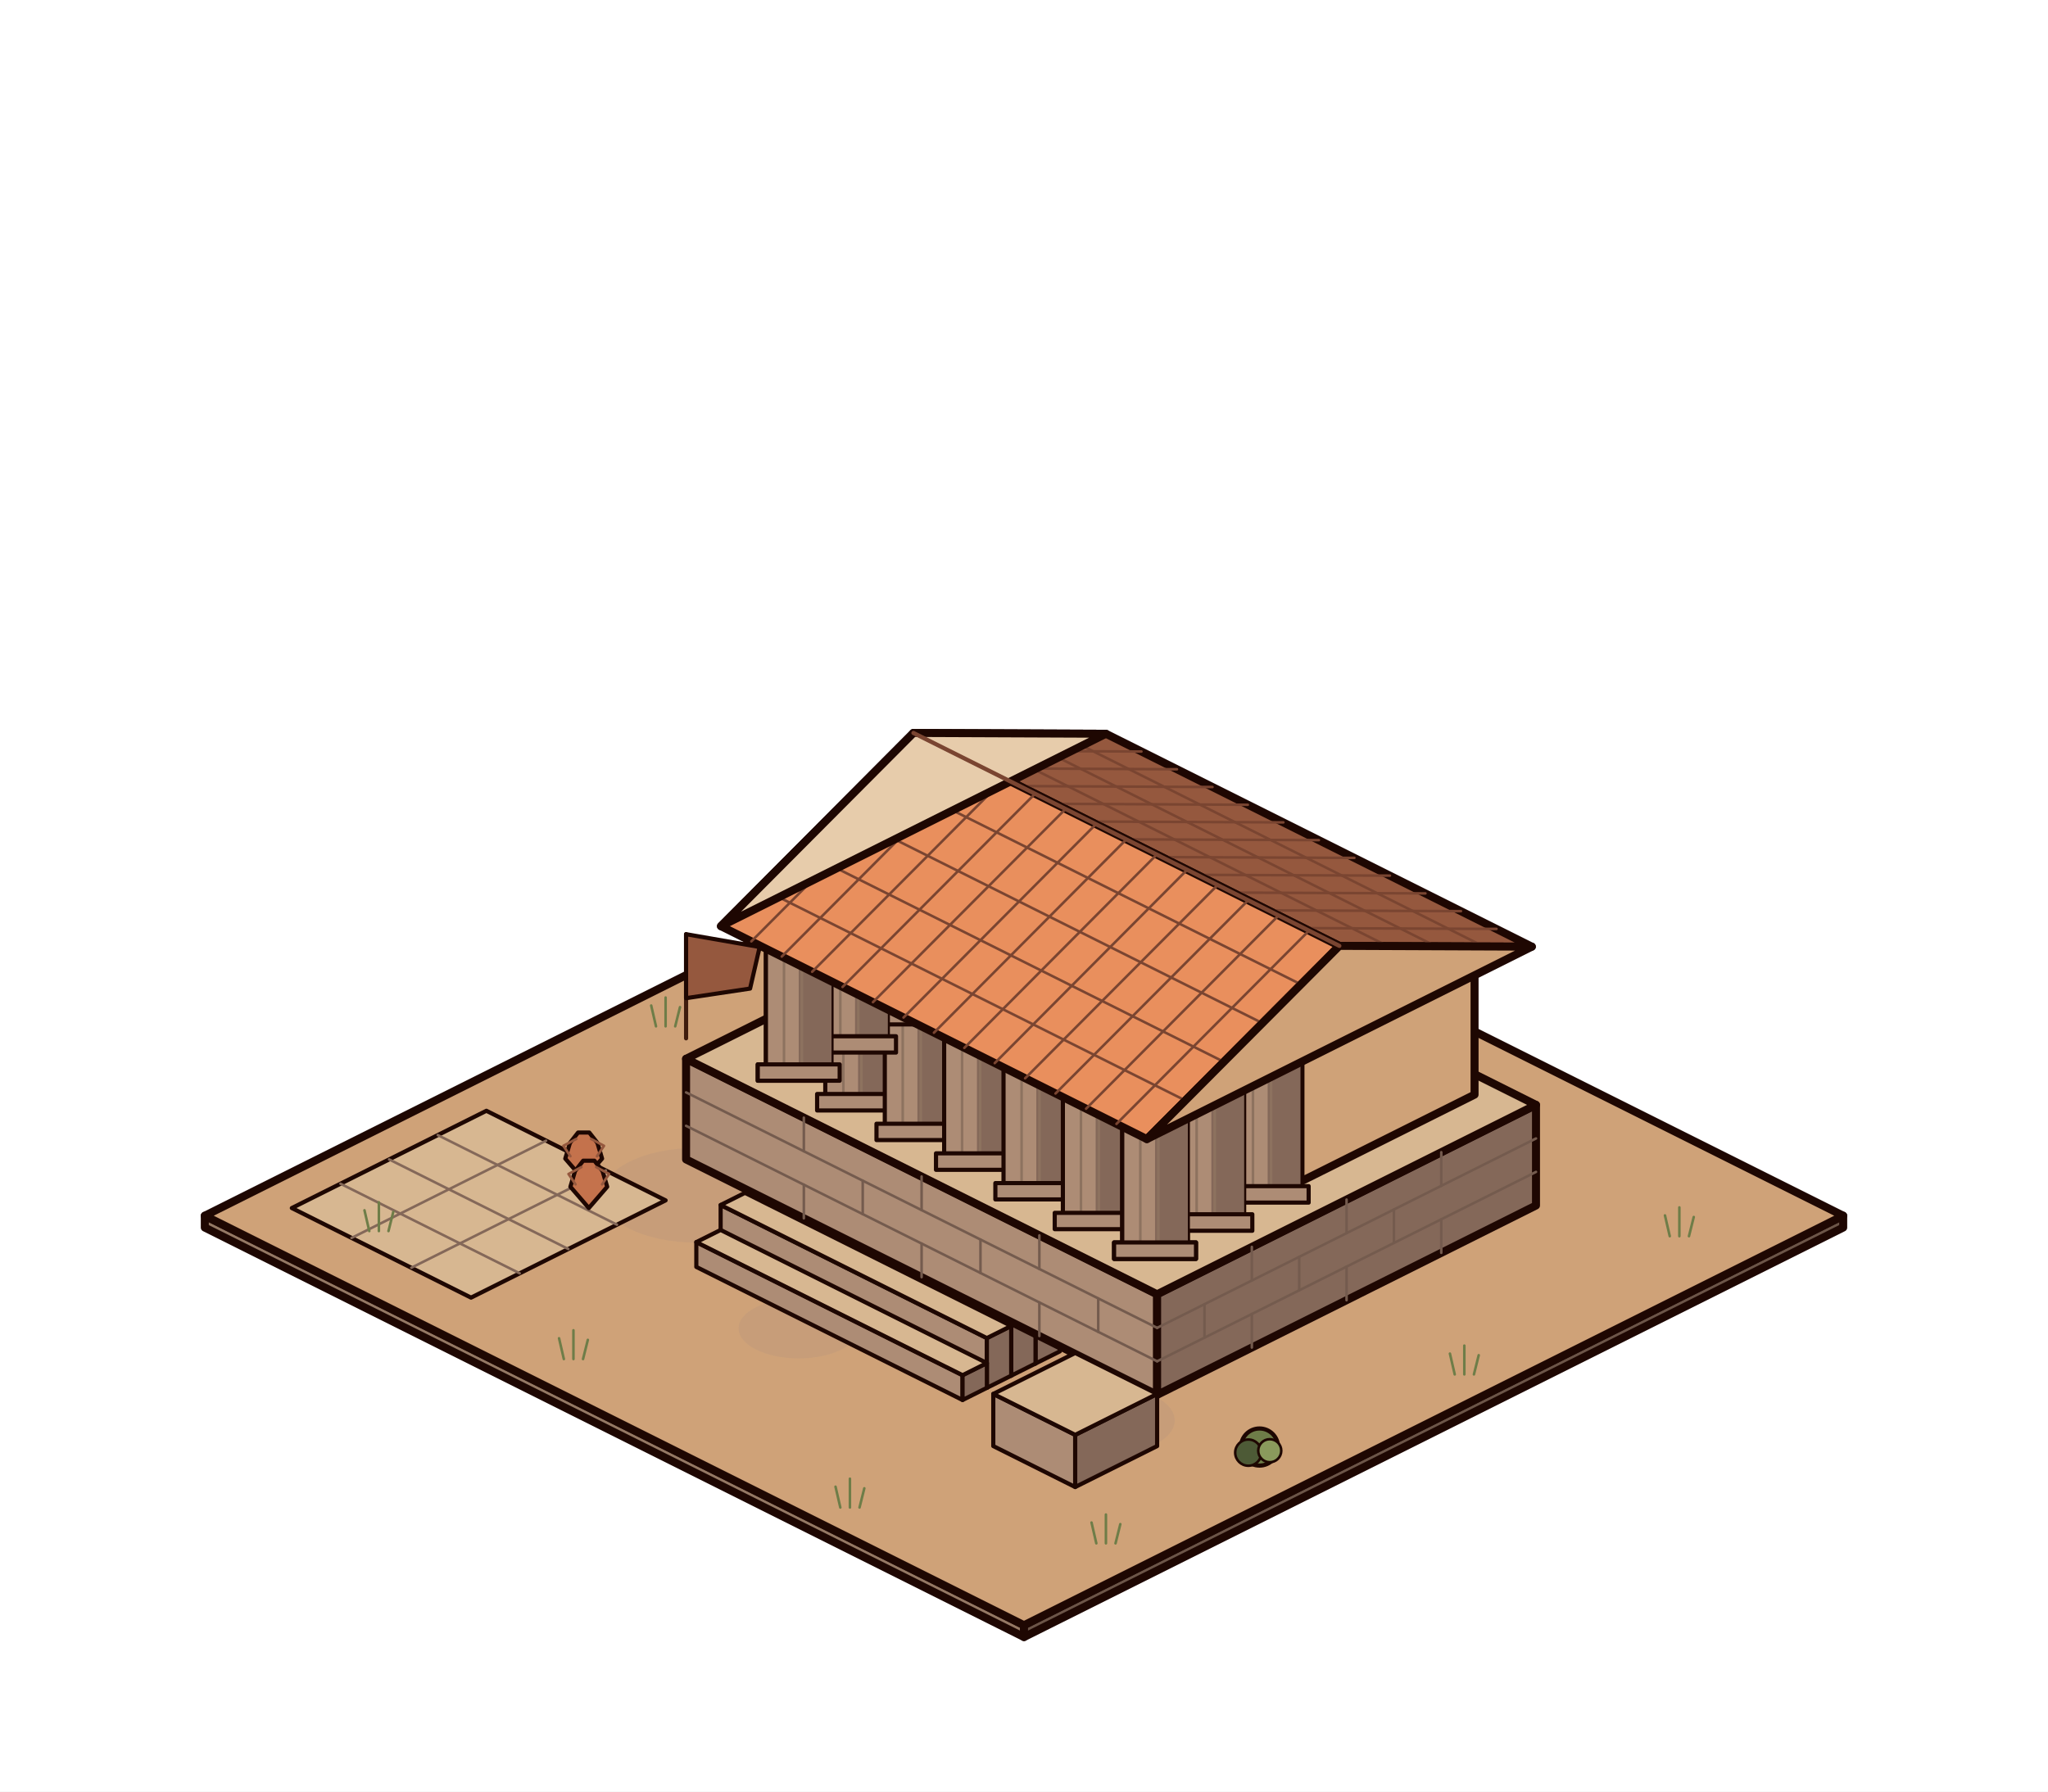
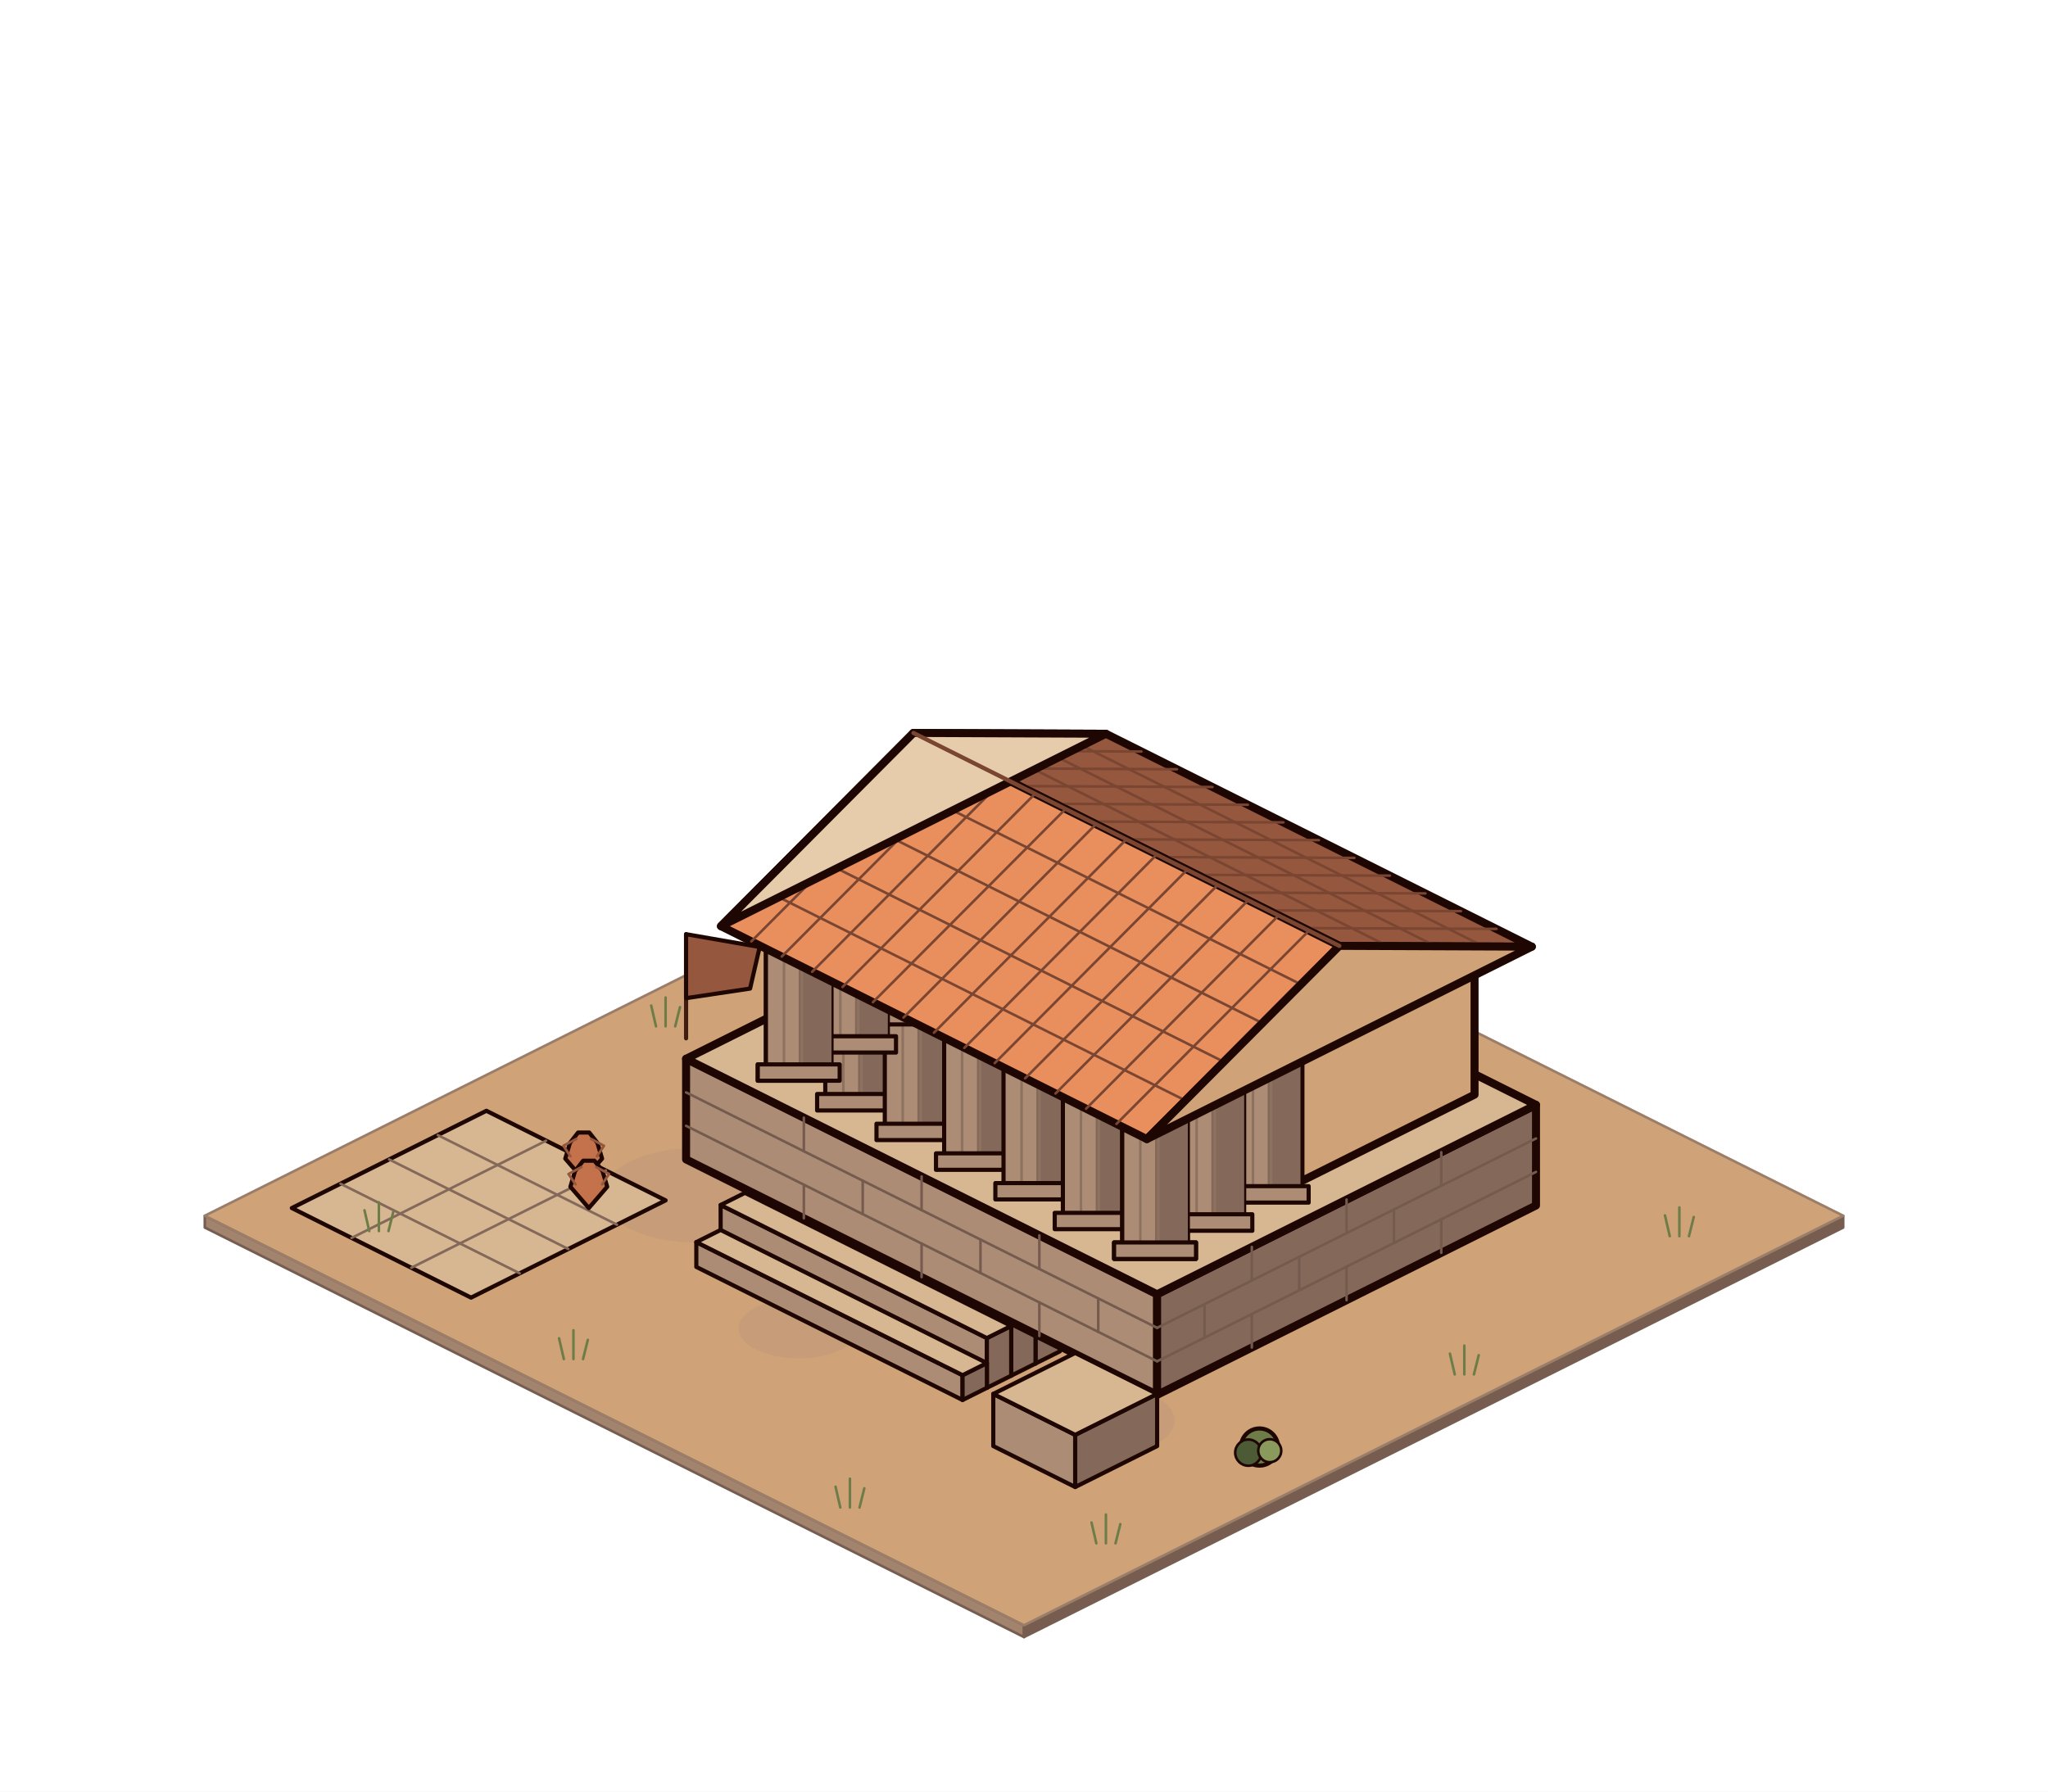
<svg xmlns="http://www.w3.org/2000/svg" viewBox="-640 -760 1280 1120" width="1280" height="1120">
  <rect x="-640" y="-760" width="1280" height="1120" fill="#ffffff" />
-   <polygon points="-512.0,0.0 0.0,256.0 0.0,263.4 -512.0,7.4" fill="#947864" stroke="#1e0702" stroke-width="5.0" stroke-linejoin="round" />
-   <polygon points="0.0,256.0 512.0,0.0 512.0,7.4 0.0,263.4" fill="#6c5548" stroke="#1e0702" stroke-width="5.0" stroke-linejoin="round" />
-   <polygon points="0.0,-256.0 512.0,0.0 0.0,256.0 -512.0,0.0" fill="#cfa278" stroke="#1e0702" stroke-width="5.0" stroke-linejoin="round" />
+   <polygon points="-512.0,0.0 0.0,256.0 0.0,263.4 -512.0,7.4" fill="#a2836d" stroke="#765d50" stroke-width="1.6" stroke-linejoin="round" />
+   <polygon points="0.0,256.0 512.0,0.0 512.0,7.4 0.0,263.4" fill="#765d50" stroke="#765d50" stroke-width="1.6" stroke-linejoin="round" />
+   <polygon points="0.0,-256.0 512.0,0.0 0.0,256.0 -512.0,0.0" fill="#cfa278" stroke="#9b7e69" stroke-width="1.6" stroke-linejoin="round" />
  <ellipse cx="-204.8" cy="-12.8" rx="59.1" ry="29.6" fill="#b7947c" stroke="none" fill-opacity="0.35" />
  <ellipse cx="204.8" cy="0.0" rx="48.4" ry="24.2" fill="#b7947c" stroke="none" fill-opacity="0.35" />
  <ellipse cx="-140.8" cy="70.4" rx="37.6" ry="18.8" fill="#b7947c" stroke="none" fill-opacity="0.35" />
  <ellipse cx="51.2" cy="128.0" rx="43.0" ry="21.5" fill="#b7947c" stroke="none" fill-opacity="0.35" />
  <polygon points="-336.0,-65.6 -224.0,-9.6 -345.6,51.2 -457.6,-4.8" fill="#d7b791" stroke="#1e0702" stroke-width="2.6" stroke-linejoin="round" />
  <line x1="-298.7" y1="-46.9" x2="-420.3" y2="13.9" stroke="#846859" stroke-width="1.6" stroke-linecap="round" />
  <line x1="-261.3" y1="-28.3" x2="-382.9" y2="32.5" stroke="#846859" stroke-width="1.6" stroke-linecap="round" />
  <line x1="-366.4" y1="-50.4" x2="-254.4" y2="5.6" stroke="#846859" stroke-width="1.6" stroke-linecap="round" />
  <line x1="-396.8" y1="-35.2" x2="-284.8" y2="20.8" stroke="#846859" stroke-width="1.6" stroke-linecap="round" />
  <line x1="-427.2" y1="-20.0" x2="-315.2" y2="36.0" stroke="#846859" stroke-width="1.6" stroke-linecap="round" />
  <line x1="-50.8" y1="-201.6" x2="-53.8" y2="-214.6" stroke="#6e7d48" stroke-width="1.6" stroke-linecap="round" />
  <line x1="-44.8" y1="-201.6" x2="-44.8" y2="-219.6" stroke="#6e7d48" stroke-width="1.6" stroke-linecap="round" />
  <line x1="-38.8" y1="-201.6" x2="-35.8" y2="-213.6" stroke="#6e7d48" stroke-width="1.6" stroke-linecap="round" />
  <circle cx="-115.2" cy="-160.3" r="13.3" fill="#6e7d48" stroke="#1e0702" stroke-width="2.6" />
  <circle cx="-123.2" cy="-156.3" r="9.3" fill="#4d5a36" stroke="#1e0702" stroke-width="1.6" />
  <circle cx="-107.9" cy="-157.6" r="8.3" fill="#8a9a5c" stroke="#1e0702" stroke-width="1.6" />
  <line x1="-230.0" y1="-118.4" x2="-233.0" y2="-131.4" stroke="#6e7d48" stroke-width="1.6" stroke-linecap="round" />
  <line x1="-224.0" y1="-118.4" x2="-224.0" y2="-136.4" stroke="#6e7d48" stroke-width="1.6" stroke-linecap="round" />
  <line x1="-218.0" y1="-118.4" x2="-215.0" y2="-130.4" stroke="#6e7d48" stroke-width="1.6" stroke-linecap="round" />
  <line x1="-211.2" y1="-110.9" x2="-211.2" y2="-176.0" stroke="#3f1c0d" stroke-width="2.6" stroke-linecap="round" />
  <polygon points="-211.2,-176.0 -165.2,-168.0 -171.2,-142.0 -211.2,-136.0" fill="#95583e" stroke="#1e0702" stroke-width="2.6" stroke-linejoin="round" />
  <polygon points="-275.2,-22.4 -286.7,-35.7 -283.8,-45.5 -278.7,-52.0 -271.7,-52.0 -266.6,-45.5 -263.7,-35.7" fill="#c4724c" stroke="#1e0702" stroke-width="2.6" stroke-linejoin="round" />
  <polyline points="-279.8,-48.0 -287.9,-43.7 -283.5,-37.2" fill="none" stroke="#95583e" stroke-width="1.6" stroke-linejoin="round" stroke-linecap="round" />
  <polyline points="-270.6,-48.0 -262.5,-43.7 -266.9,-37.2" fill="none" stroke="#95583e" stroke-width="1.6" stroke-linejoin="round" stroke-linecap="round" />
  <polygon points="-272.0,-4.8 -283.5,-18.1 -280.6,-27.9 -275.5,-34.4 -268.5,-34.4 -263.4,-27.9 -260.5,-18.1" fill="#c4724c" stroke="#1e0702" stroke-width="2.6" stroke-linejoin="round" />
  <polyline points="-276.6,-30.4 -284.7,-26.1 -280.3,-19.6" fill="none" stroke="#95583e" stroke-width="1.6" stroke-linejoin="round" stroke-linecap="round" />
  <polyline points="-267.4,-30.4 -259.3,-26.1 -263.7,-19.6" fill="none" stroke="#95583e" stroke-width="1.6" stroke-linejoin="round" stroke-linecap="round" />
  <line x1="-409.2" y1="9.6" x2="-412.2" y2="-3.4" stroke="#6e7d48" stroke-width="1.6" stroke-linecap="round" />
  <line x1="-403.2" y1="9.6" x2="-403.2" y2="-8.4" stroke="#6e7d48" stroke-width="1.6" stroke-linecap="round" />
  <line x1="-397.2" y1="9.6" x2="-394.2" y2="-2.4" stroke="#6e7d48" stroke-width="1.6" stroke-linecap="round" />
  <line x1="403.6" y1="12.8" x2="400.6" y2="-0.2" stroke="#6e7d48" stroke-width="1.6" stroke-linecap="round" />
  <line x1="409.6" y1="12.8" x2="409.6" y2="-5.2" stroke="#6e7d48" stroke-width="1.6" stroke-linecap="round" />
  <line x1="415.6" y1="12.8" x2="418.6" y2="0.8" stroke="#6e7d48" stroke-width="1.6" stroke-linecap="round" />
  <line x1="-287.6" y1="89.6" x2="-290.6" y2="76.6" stroke="#6e7d48" stroke-width="1.6" stroke-linecap="round" />
  <line x1="-281.6" y1="89.6" x2="-281.6" y2="71.6" stroke="#6e7d48" stroke-width="1.6" stroke-linecap="round" />
  <line x1="-275.6" y1="89.6" x2="-272.6" y2="77.6" stroke="#6e7d48" stroke-width="1.6" stroke-linecap="round" />
  <polygon points="-159.2,9.2 7.2,92.4 7.2,30.2 -159.2,-53.0" fill="#ad8c75" stroke="#1e0702" stroke-width="2.6" stroke-linejoin="round" />
  <polygon points="7.2,92.4 22.4,84.8 22.4,22.6 7.2,30.2" fill="#846859" stroke="#1e0702" stroke-width="2.6" stroke-linejoin="round" />
  <polygon points="-144.0,-60.6 22.4,22.6 7.2,30.2 -159.2,-53.0" fill="#d7b791" stroke="#1e0702" stroke-width="2.6" stroke-linejoin="round" />
  <polygon points="-174.4,16.8 -8.0,100.0 -8.0,53.4 -174.4,-29.8" fill="#ad8c75" stroke="#1e0702" stroke-width="2.6" stroke-linejoin="round" />
  <polygon points="-8.0,100.0 7.2,92.4 7.2,45.8 -8.0,53.4" fill="#846859" stroke="#1e0702" stroke-width="2.6" stroke-linejoin="round" />
  <polygon points="-159.2,-37.4 7.2,45.8 -8.0,53.4 -174.4,-29.8" fill="#d7b791" stroke="#1e0702" stroke-width="2.6" stroke-linejoin="round" />
  <line x1="269.2" y1="99.2" x2="266.2" y2="86.2" stroke="#6e7d48" stroke-width="1.6" stroke-linecap="round" />
  <line x1="275.2" y1="99.2" x2="275.2" y2="81.2" stroke="#6e7d48" stroke-width="1.6" stroke-linecap="round" />
  <line x1="281.2" y1="99.2" x2="284.2" y2="87.2" stroke="#6e7d48" stroke-width="1.6" stroke-linecap="round" />
  <polygon points="-189.6,24.4 -23.2,107.6 -23.2,76.5 -189.6,-6.7" fill="#ad8c75" stroke="#1e0702" stroke-width="2.6" stroke-linejoin="round" />
  <polygon points="-23.2,107.6 -8.0,100.0 -8.0,68.9 -23.2,76.5" fill="#846859" stroke="#1e0702" stroke-width="2.6" stroke-linejoin="round" />
  <polygon points="-174.4,-14.3 -8.0,68.9 -23.2,76.5 -189.6,-6.7" fill="#d7b791" stroke="#1e0702" stroke-width="2.6" stroke-linejoin="round" />
  <polygon points="-211.2,-35.2 83.2,112.0 83.2,49.1 -211.2,-98.1" fill="#ad8c75" stroke="#1e0702" stroke-width="5.0" stroke-linejoin="round" />
  <polygon points="83.2,112.0 320.0,-6.4 320.0,-69.3 83.2,49.1" fill="#846859" stroke="#1e0702" stroke-width="5.0" stroke-linejoin="round" />
  <polygon points="25.6,-216.5 320.0,-69.3 83.2,49.1 -211.2,-98.1" fill="#d7b791" stroke="#1e0702" stroke-width="5.0" stroke-linejoin="round" />
  <line x1="-137.6" y1="1.6" x2="-137.6" y2="-19.4" stroke="#745b4e" stroke-width="1.6" stroke-linecap="round" />
  <line x1="260.8" y1="23.2" x2="260.8" y2="2.2" stroke="#745b4e" stroke-width="1.6" stroke-linecap="round" />
  <line x1="-64.0" y1="38.4" x2="-64.0" y2="17.4" stroke="#745b4e" stroke-width="1.6" stroke-linecap="round" />
  <line x1="201.6" y1="52.8" x2="201.6" y2="31.8" stroke="#745b4e" stroke-width="1.6" stroke-linecap="round" />
  <line x1="9.6" y1="75.2" x2="9.6" y2="54.2" stroke="#745b4e" stroke-width="1.6" stroke-linecap="round" />
  <line x1="142.4" y1="82.4" x2="142.4" y2="61.4" stroke="#745b4e" stroke-width="1.6" stroke-linecap="round" />
  <line x1="-211.2" y1="-56.2" x2="83.2" y2="91.0" stroke="#745b4e" stroke-width="1.6" stroke-linecap="round" />
  <line x1="83.2" y1="91.0" x2="320.0" y2="-27.4" stroke="#745b4e" stroke-width="1.6" stroke-linecap="round" />
  <line x1="-100.8" y1="-1.0" x2="-100.8" y2="-21.9" stroke="#745b4e" stroke-width="1.6" stroke-linecap="round" />
  <line x1="231.2" y1="17.0" x2="231.2" y2="-3.9" stroke="#745b4e" stroke-width="1.6" stroke-linecap="round" />
  <line x1="-27.2" y1="35.8" x2="-27.2" y2="14.9" stroke="#745b4e" stroke-width="1.6" stroke-linecap="round" />
  <line x1="172.0" y1="46.6" x2="172.0" y2="25.7" stroke="#745b4e" stroke-width="1.6" stroke-linecap="round" />
  <line x1="46.4" y1="72.6" x2="46.4" y2="51.7" stroke="#745b4e" stroke-width="1.6" stroke-linecap="round" />
  <line x1="112.8" y1="76.2" x2="112.8" y2="55.3" stroke="#745b4e" stroke-width="1.6" stroke-linecap="round" />
  <line x1="-211.2" y1="-77.1" x2="83.2" y2="70.1" stroke="#745b4e" stroke-width="1.6" stroke-linecap="round" />
  <line x1="83.2" y1="70.1" x2="320.0" y2="-48.3" stroke="#745b4e" stroke-width="1.6" stroke-linecap="round" />
  <line x1="-137.6" y1="-40.3" x2="-137.6" y2="-61.3" stroke="#745b4e" stroke-width="1.6" stroke-linecap="round" />
  <line x1="260.8" y1="-18.7" x2="260.8" y2="-39.7" stroke="#745b4e" stroke-width="1.6" stroke-linecap="round" />
  <line x1="-64.0" y1="-3.5" x2="-64.0" y2="-24.5" stroke="#745b4e" stroke-width="1.6" stroke-linecap="round" />
  <line x1="201.6" y1="10.9" x2="201.6" y2="-10.1" stroke="#745b4e" stroke-width="1.6" stroke-linecap="round" />
  <line x1="9.6" y1="33.3" x2="9.6" y2="12.3" stroke="#745b4e" stroke-width="1.6" stroke-linecap="round" />
  <line x1="142.4" y1="40.5" x2="142.4" y2="19.5" stroke="#745b4e" stroke-width="1.6" stroke-linecap="round" />
  <polygon points="-57.6,-136.5 172.8,-21.3 172.8,-113.8 -57.6,-229.0" fill="#e7ccab" stroke="#1e0702" stroke-width="5.0" stroke-linejoin="round" />
  <polygon points="172.8,-21.3 281.6,-75.7 281.6,-168.2 172.8,-113.8" fill="#cfa278" stroke="#1e0702" stroke-width="5.0" stroke-linejoin="round" />
  <polygon points="51.2,-283.4 281.6,-168.2 172.8,-113.8 -57.6,-229.0" fill="#fadfba" stroke="#1e0702" stroke-width="5.0" stroke-linejoin="round" />
  <polygon points="-161.3,-88.5 -120.3,-88.5 -120.3,-181.0 -161.3,-181.0" fill="#ad8c75" stroke="#1e0702" stroke-width="2.6" stroke-linejoin="round" />
  <polygon points="-140.8,-88.5 -120.3,-88.5 -120.3,-181.0 -140.8,-181.0" fill="#846859" stroke="none" />
  <line x1="-150.0" y1="-92.5" x2="-150.0" y2="-175.0" stroke="#8d725f" stroke-width="1.6" stroke-linecap="round" />
  <line x1="-138.8" y1="-92.5" x2="-138.8" y2="-175.0" stroke="#8d725f" stroke-width="1.6" stroke-linecap="round" />
  <ellipse cx="-140.8" cy="-181.0" rx="21.5" ry="8.6" fill="#d7b791" stroke="#1e0702" stroke-width="2.6" />
  <polygon points="-167.4,-185.1 -114.2,-185.1 -114.2,-196.4 -167.4,-196.4" fill="#d7b791" stroke="#1e0702" stroke-width="2.6" stroke-linejoin="round" />
  <polygon points="-166.4,-84.4 -115.2,-84.4 -115.2,-94.6 -166.4,-94.6" fill="#ad8c75" stroke="#1e0702" stroke-width="2.6" stroke-linejoin="round" />
  <polygon points="-124.2,-69.9 -83.2,-69.9 -83.2,-162.4 -124.2,-162.4" fill="#ad8c75" stroke="#1e0702" stroke-width="2.6" stroke-linejoin="round" />
  <polygon points="-103.7,-69.9 -83.2,-69.9 -83.2,-162.4 -103.7,-162.4" fill="#846859" stroke="none" />
  <line x1="-112.9" y1="-73.9" x2="-112.9" y2="-156.4" stroke="#8d725f" stroke-width="1.6" stroke-linecap="round" />
  <line x1="-101.6" y1="-73.9" x2="-101.6" y2="-156.4" stroke="#8d725f" stroke-width="1.6" stroke-linecap="round" />
  <ellipse cx="-103.7" cy="-162.4" rx="21.5" ry="8.6" fill="#d7b791" stroke="#1e0702" stroke-width="2.6" />
  <polygon points="-130.3,-166.5 -77.1,-166.5 -77.1,-177.8 -130.3,-177.8" fill="#d7b791" stroke="#1e0702" stroke-width="2.6" stroke-linejoin="round" />
  <polygon points="-129.3,-65.8 -78.1,-65.8 -78.1,-76.1 -129.3,-76.1" fill="#ad8c75" stroke="#1e0702" stroke-width="2.6" stroke-linejoin="round" />
  <polygon points="-87.0,-51.4 -46.1,-51.4 -46.1,-143.9 -87.0,-143.9" fill="#ad8c75" stroke="#1e0702" stroke-width="2.6" stroke-linejoin="round" />
  <polygon points="-66.6,-51.4 -46.1,-51.4 -46.1,-143.9 -66.6,-143.9" fill="#846859" stroke="none" />
  <line x1="-75.8" y1="-55.4" x2="-75.8" y2="-137.9" stroke="#8d725f" stroke-width="1.6" stroke-linecap="round" />
  <line x1="-64.5" y1="-55.4" x2="-64.5" y2="-137.9" stroke="#8d725f" stroke-width="1.6" stroke-linecap="round" />
  <ellipse cx="-66.6" cy="-143.9" rx="21.5" ry="8.6" fill="#d7b791" stroke="#1e0702" stroke-width="2.6" />
  <polygon points="-93.2,-148.0 -39.9,-148.0 -39.9,-159.2 -93.2,-159.2" fill="#d7b791" stroke="#1e0702" stroke-width="2.6" stroke-linejoin="round" />
  <polygon points="-92.2,-47.3 -41.0,-47.3 -41.0,-57.5 -92.2,-57.5" fill="#ad8c75" stroke="#1e0702" stroke-width="2.6" stroke-linejoin="round" />
  <polygon points="-49.9,-32.8 -9.0,-32.8 -9.0,-125.3 -49.9,-125.3" fill="#ad8c75" stroke="#1e0702" stroke-width="2.6" stroke-linejoin="round" />
  <polygon points="-29.4,-32.8 -9.0,-32.8 -9.0,-125.3 -29.4,-125.3" fill="#846859" stroke="none" />
  <line x1="-38.7" y1="-36.8" x2="-38.7" y2="-119.3" stroke="#8d725f" stroke-width="1.6" stroke-linecap="round" />
  <line x1="-27.4" y1="-36.8" x2="-27.4" y2="-119.3" stroke="#8d725f" stroke-width="1.6" stroke-linecap="round" />
  <ellipse cx="-29.4" cy="-125.3" rx="21.5" ry="8.6" fill="#d7b791" stroke="#1e0702" stroke-width="2.6" />
  <polygon points="-56.1,-129.4 -2.8,-129.4 -2.8,-140.7 -56.1,-140.7" fill="#d7b791" stroke="#1e0702" stroke-width="2.6" stroke-linejoin="round" />
  <polygon points="-55.0,-28.7 -3.8,-28.7 -3.8,-39.0 -55.0,-39.0" fill="#ad8c75" stroke="#1e0702" stroke-width="2.6" stroke-linejoin="round" />
  <polygon points="-12.8,-14.3 28.2,-14.3 28.2,-106.8 -12.8,-106.8" fill="#ad8c75" stroke="#1e0702" stroke-width="2.6" stroke-linejoin="round" />
  <polygon points="7.7,-14.3 28.2,-14.3 28.2,-106.8 7.7,-106.8" fill="#846859" stroke="none" />
  <line x1="-1.5" y1="-18.3" x2="-1.5" y2="-100.8" stroke="#8d725f" stroke-width="1.6" stroke-linecap="round" />
  <line x1="9.7" y1="-18.3" x2="9.7" y2="-100.8" stroke="#8d725f" stroke-width="1.6" stroke-linecap="round" />
  <ellipse cx="7.7" cy="-106.8" rx="21.5" ry="8.6" fill="#d7b791" stroke="#1e0702" stroke-width="2.6" />
  <polygon points="-18.9,-110.9 34.3,-110.9 34.3,-122.1 -18.9,-122.1" fill="#d7b791" stroke="#1e0702" stroke-width="2.6" stroke-linejoin="round" />
  <polygon points="-17.9,-10.2 33.3,-10.2 33.3,-20.4 -17.9,-20.4" fill="#ad8c75" stroke="#1e0702" stroke-width="2.6" stroke-linejoin="round" />
  <polygon points="24.3,4.3 65.3,4.3 65.3,-88.2 24.3,-88.2" fill="#ad8c75" stroke="#1e0702" stroke-width="2.6" stroke-linejoin="round" />
  <polygon points="44.8,4.3 65.3,4.3 65.3,-88.2 44.8,-88.2" fill="#846859" stroke="none" />
  <line x1="35.6" y1="0.3" x2="35.6" y2="-82.2" stroke="#8d725f" stroke-width="1.6" stroke-linecap="round" />
  <line x1="46.8" y1="0.3" x2="46.8" y2="-82.2" stroke="#8d725f" stroke-width="1.6" stroke-linecap="round" />
  <ellipse cx="44.8" cy="-88.2" rx="21.5" ry="8.6" fill="#d7b791" stroke="#1e0702" stroke-width="2.6" />
  <polygon points="18.2,-92.3 71.4,-92.3 71.4,-103.6 18.2,-103.6" fill="#d7b791" stroke="#1e0702" stroke-width="2.6" stroke-linejoin="round" />
  <polygon points="19.2,8.4 70.4,8.4 70.4,-1.8 19.2,-1.8" fill="#ad8c75" stroke="#1e0702" stroke-width="2.6" stroke-linejoin="round" />
  <polygon points="61.4,22.9 102.4,22.9 102.4,-69.6 61.4,-69.6" fill="#ad8c75" stroke="#1e0702" stroke-width="2.6" stroke-linejoin="round" />
  <polygon points="81.9,22.9 102.4,22.9 102.4,-69.6 81.9,-69.6" fill="#846859" stroke="none" />
  <line x1="72.7" y1="18.9" x2="72.7" y2="-63.6" stroke="#8d725f" stroke-width="1.6" stroke-linecap="round" />
  <line x1="84.0" y1="18.9" x2="84.0" y2="-63.6" stroke="#8d725f" stroke-width="1.6" stroke-linecap="round" />
  <ellipse cx="81.9" cy="-69.6" rx="21.5" ry="8.6" fill="#d7b791" stroke="#1e0702" stroke-width="2.6" />
  <polygon points="55.3,-73.7 108.5,-73.7 108.5,-85.0 55.3,-85.0" fill="#d7b791" stroke="#1e0702" stroke-width="2.6" stroke-linejoin="round" />
  <polygon points="56.3,27.0 107.5,27.0 107.5,16.7 56.3,16.7" fill="#ad8c75" stroke="#1e0702" stroke-width="2.6" stroke-linejoin="round" />
  <polygon points="-90.9,-123.7 -49.9,-123.7 -49.9,-216.2 -90.9,-216.2" fill="#ad8c75" stroke="#1e0702" stroke-width="2.6" stroke-linejoin="round" />
  <polygon points="-70.4,-123.7 -49.9,-123.7 -49.9,-216.2 -70.4,-216.2" fill="#846859" stroke="none" />
  <line x1="-79.6" y1="-127.7" x2="-79.6" y2="-210.2" stroke="#8d725f" stroke-width="1.6" stroke-linecap="round" />
  <line x1="-68.4" y1="-127.7" x2="-68.4" y2="-210.2" stroke="#8d725f" stroke-width="1.6" stroke-linecap="round" />
  <ellipse cx="-70.4" cy="-216.2" rx="21.5" ry="8.6" fill="#d7b791" stroke="#1e0702" stroke-width="2.6" />
  <polygon points="-97.0,-220.3 -43.8,-220.3 -43.8,-231.6 -97.0,-231.6" fill="#d7b791" stroke="#1e0702" stroke-width="2.6" stroke-linejoin="round" />
  <polygon points="-96.0,-119.6 -44.8,-119.6 -44.8,-129.8 -96.0,-129.8" fill="#ad8c75" stroke="#1e0702" stroke-width="2.6" stroke-linejoin="round" />
  <polygon points="131.8,-12.3 172.8,-12.3 172.8,-104.8 131.8,-104.8" fill="#ad8c75" stroke="#1e0702" stroke-width="2.6" stroke-linejoin="round" />
  <polygon points="152.3,-12.3 172.8,-12.3 172.8,-104.8 152.3,-104.8" fill="#846859" stroke="none" />
  <line x1="143.1" y1="-16.3" x2="143.1" y2="-98.8" stroke="#8d725f" stroke-width="1.6" stroke-linecap="round" />
  <line x1="154.4" y1="-16.3" x2="154.4" y2="-98.8" stroke="#8d725f" stroke-width="1.6" stroke-linecap="round" />
  <ellipse cx="152.3" cy="-104.8" rx="21.5" ry="8.6" fill="#d7b791" stroke="#1e0702" stroke-width="2.6" />
  <polygon points="125.7,-108.9 178.9,-108.9 178.9,-120.2 125.7,-120.2" fill="#d7b791" stroke="#1e0702" stroke-width="2.6" stroke-linejoin="round" />
  <polygon points="126.7,-8.2 177.9,-8.2 177.9,-18.5 126.7,-18.5" fill="#ad8c75" stroke="#1e0702" stroke-width="2.6" stroke-linejoin="round" />
  <polygon points="-126.1,-106.1 -85.1,-106.1 -85.1,-198.6 -126.1,-198.6" fill="#ad8c75" stroke="#1e0702" stroke-width="2.6" stroke-linejoin="round" />
  <polygon points="-105.6,-106.1 -85.1,-106.1 -85.1,-198.6 -105.6,-198.6" fill="#846859" stroke="none" />
  <line x1="-114.8" y1="-110.1" x2="-114.8" y2="-192.6" stroke="#8d725f" stroke-width="1.6" stroke-linecap="round" />
  <line x1="-103.6" y1="-110.1" x2="-103.6" y2="-192.6" stroke="#8d725f" stroke-width="1.6" stroke-linecap="round" />
  <ellipse cx="-105.6" cy="-198.6" rx="21.5" ry="8.6" fill="#d7b791" stroke="#1e0702" stroke-width="2.6" />
  <polygon points="-132.2,-202.7 -79.0,-202.7 -79.0,-214.0 -132.2,-214.0" fill="#d7b791" stroke="#1e0702" stroke-width="2.6" stroke-linejoin="round" />
  <polygon points="-131.2,-102.0 -80.0,-102.0 -80.0,-112.2 -131.2,-112.2" fill="#ad8c75" stroke="#1e0702" stroke-width="2.6" stroke-linejoin="round" />
  <polygon points="96.6,5.3 137.6,5.3 137.6,-87.2 96.6,-87.2" fill="#ad8c75" stroke="#1e0702" stroke-width="2.6" stroke-linejoin="round" />
  <polygon points="117.1,5.3 137.6,5.3 137.6,-87.2 117.1,-87.2" fill="#846859" stroke="none" />
  <line x1="107.9" y1="1.3" x2="107.9" y2="-81.2" stroke="#8d725f" stroke-width="1.6" stroke-linecap="round" />
  <line x1="119.2" y1="1.3" x2="119.2" y2="-81.2" stroke="#8d725f" stroke-width="1.6" stroke-linecap="round" />
  <ellipse cx="117.1" cy="-87.2" rx="21.5" ry="8.6" fill="#d7b791" stroke="#1e0702" stroke-width="2.6" />
  <polygon points="90.5,-91.3 143.7,-91.3 143.7,-102.6 90.5,-102.6" fill="#d7b791" stroke="#1e0702" stroke-width="2.6" stroke-linejoin="round" />
  <polygon points="91.5,9.4 142.7,9.4 142.7,-0.9 91.5,-0.9" fill="#ad8c75" stroke="#1e0702" stroke-width="2.6" stroke-linejoin="round" />
  <polygon points="-161.3,-88.5 -120.3,-88.5 -120.3,-181.0 -161.3,-181.0" fill="#ad8c75" stroke="#1e0702" stroke-width="2.6" stroke-linejoin="round" />
  <polygon points="-140.8,-88.5 -120.3,-88.5 -120.3,-181.0 -140.8,-181.0" fill="#846859" stroke="none" />
  <line x1="-150.0" y1="-92.5" x2="-150.0" y2="-175.0" stroke="#8d725f" stroke-width="1.6" stroke-linecap="round" />
  <line x1="-138.8" y1="-92.5" x2="-138.8" y2="-175.0" stroke="#8d725f" stroke-width="1.6" stroke-linecap="round" />
  <ellipse cx="-140.8" cy="-181.0" rx="21.5" ry="8.6" fill="#d7b791" stroke="#1e0702" stroke-width="2.6" />
  <polygon points="-167.4,-185.1 -114.2,-185.1 -114.2,-196.4 -167.4,-196.4" fill="#d7b791" stroke="#1e0702" stroke-width="2.6" stroke-linejoin="round" />
  <polygon points="-166.4,-84.4 -115.2,-84.4 -115.2,-94.6 -166.4,-94.6" fill="#ad8c75" stroke="#1e0702" stroke-width="2.6" stroke-linejoin="round" />
  <polygon points="61.4,22.9 102.4,22.9 102.4,-69.6 61.4,-69.6" fill="#ad8c75" stroke="#1e0702" stroke-width="2.6" stroke-linejoin="round" />
  <polygon points="81.9,22.9 102.4,22.9 102.4,-69.6 81.9,-69.6" fill="#846859" stroke="none" />
  <line x1="72.7" y1="18.9" x2="72.7" y2="-63.6" stroke="#8d725f" stroke-width="1.6" stroke-linecap="round" />
  <line x1="84.0" y1="18.9" x2="84.0" y2="-63.6" stroke="#8d725f" stroke-width="1.6" stroke-linecap="round" />
  <ellipse cx="81.9" cy="-69.6" rx="21.5" ry="8.6" fill="#d7b791" stroke="#1e0702" stroke-width="2.6" />
  <polygon points="55.3,-73.7 108.5,-73.7 108.5,-85.0 55.3,-85.0" fill="#d7b791" stroke="#1e0702" stroke-width="2.6" stroke-linejoin="round" />
  <polygon points="56.3,27.0 107.5,27.0 107.5,16.7 56.3,16.7" fill="#ad8c75" stroke="#1e0702" stroke-width="2.6" stroke-linejoin="round" />
  <polygon points="51.2,-301.3 317.4,-168.2 197.1,-168.7 -69.1,-301.8" fill="#95583e" stroke="#1e0702" stroke-width="5.0" stroke-linejoin="round" />
  <line x1="21.1" y1="-301.4" x2="287.4" y2="-168.3" stroke="#7a4531" stroke-width="1.6" stroke-linecap="round" />
  <line x1="-9.0" y1="-301.6" x2="257.3" y2="-168.5" stroke="#7a4531" stroke-width="1.6" stroke-linecap="round" />
  <line x1="-39.0" y1="-301.7" x2="227.2" y2="-168.6" stroke="#7a4531" stroke-width="1.6" stroke-linecap="round" />
  <line x1="73.4" y1="-290.2" x2="-46.9" y2="-290.7" stroke="#7a4531" stroke-width="1.6" stroke-linecap="round" />
  <line x1="95.6" y1="-279.1" x2="-24.7" y2="-279.7" stroke="#7a4531" stroke-width="1.6" stroke-linecap="round" />
  <line x1="117.8" y1="-268.0" x2="-2.6" y2="-268.6" stroke="#7a4531" stroke-width="1.6" stroke-linecap="round" />
  <line x1="139.9" y1="-256.9" x2="19.6" y2="-257.5" stroke="#7a4531" stroke-width="1.6" stroke-linecap="round" />
  <line x1="162.1" y1="-245.9" x2="41.8" y2="-246.4" stroke="#7a4531" stroke-width="1.6" stroke-linecap="round" />
  <line x1="184.3" y1="-234.8" x2="64.0" y2="-235.3" stroke="#7a4531" stroke-width="1.6" stroke-linecap="round" />
  <line x1="206.5" y1="-223.7" x2="86.2" y2="-224.2" stroke="#7a4531" stroke-width="1.6" stroke-linecap="round" />
  <line x1="228.7" y1="-212.6" x2="108.4" y2="-213.1" stroke="#7a4531" stroke-width="1.6" stroke-linecap="round" />
  <line x1="250.9" y1="-201.5" x2="130.6" y2="-202.0" stroke="#7a4531" stroke-width="1.6" stroke-linecap="round" />
  <line x1="273.1" y1="-190.4" x2="152.7" y2="-190.9" stroke="#7a4531" stroke-width="1.6" stroke-linecap="round" />
  <line x1="295.3" y1="-179.3" x2="174.9" y2="-179.8" stroke="#7a4531" stroke-width="1.6" stroke-linecap="round" />
  <polygon points="-189.4,-181.0 76.8,-47.9 197.1,-168.7 -69.1,-301.8" fill="#e98f5d" stroke="#1e0702" stroke-width="5.0" stroke-linejoin="round" />
  <line x1="-165.4" y1="-205.2" x2="100.9" y2="-72.0" stroke="#7a4531" stroke-width="1.6" stroke-linecap="round" />
  <line x1="-141.3" y1="-229.3" x2="124.9" y2="-96.2" stroke="#7a4531" stroke-width="1.6" stroke-linecap="round" />
  <line x1="-117.2" y1="-253.5" x2="149.0" y2="-120.4" stroke="#7a4531" stroke-width="1.6" stroke-linecap="round" />
  <line x1="-93.2" y1="-277.7" x2="173.1" y2="-144.6" stroke="#7a4531" stroke-width="1.6" stroke-linecap="round" />
  <line x1="-170.4" y1="-171.5" x2="-50.1" y2="-292.3" stroke="#7a4531" stroke-width="1.6" stroke-linecap="round" />
  <line x1="-151.4" y1="-162.0" x2="-31.1" y2="-282.8" stroke="#7a4531" stroke-width="1.6" stroke-linecap="round" />
  <line x1="-132.4" y1="-152.5" x2="-12.1" y2="-273.3" stroke="#7a4531" stroke-width="1.6" stroke-linecap="round" />
  <line x1="-113.4" y1="-143.0" x2="6.9" y2="-263.8" stroke="#7a4531" stroke-width="1.6" stroke-linecap="round" />
  <line x1="-94.4" y1="-133.5" x2="26.0" y2="-254.3" stroke="#7a4531" stroke-width="1.6" stroke-linecap="round" />
  <line x1="-75.3" y1="-123.9" x2="45.0" y2="-244.8" stroke="#7a4531" stroke-width="1.6" stroke-linecap="round" />
  <line x1="-56.3" y1="-114.4" x2="64.0" y2="-235.3" stroke="#7a4531" stroke-width="1.6" stroke-linecap="round" />
  <line x1="-37.3" y1="-104.9" x2="83.0" y2="-225.8" stroke="#7a4531" stroke-width="1.6" stroke-linecap="round" />
  <line x1="-18.3" y1="-95.4" x2="102.0" y2="-216.3" stroke="#7a4531" stroke-width="1.6" stroke-linecap="round" />
  <line x1="0.7" y1="-85.9" x2="121.1" y2="-206.8" stroke="#7a4531" stroke-width="1.6" stroke-linecap="round" />
  <line x1="19.7" y1="-76.4" x2="140.1" y2="-197.2" stroke="#7a4531" stroke-width="1.6" stroke-linecap="round" />
  <line x1="38.8" y1="-66.9" x2="159.1" y2="-187.7" stroke="#7a4531" stroke-width="1.6" stroke-linecap="round" />
  <line x1="57.8" y1="-57.4" x2="178.1" y2="-178.2" stroke="#7a4531" stroke-width="1.6" stroke-linecap="round" />
  <polygon points="51.2,-301.3 -189.4,-181.0 -69.1,-301.8" fill="#e7ccab" stroke="#1e0702" stroke-width="5.0" stroke-linejoin="round" />
  <polygon points="317.4,-168.2 76.8,-47.9 197.1,-168.7" fill="#cfa278" stroke="#1e0702" stroke-width="5.0" stroke-linejoin="round" />
  <line x1="-69.1" y1="-301.8" x2="197.1" y2="-168.7" stroke="#7a4531" stroke-width="2.6" stroke-linecap="round" />
  <polygon points="-204.8,32.0 -38.4,115.2 -38.4,99.7 -204.8,16.5" fill="#ad8c75" stroke="#1e0702" stroke-width="2.6" stroke-linejoin="round" />
  <polygon points="-38.4,115.2 -23.2,107.6 -23.2,92.1 -38.4,99.7" fill="#846859" stroke="#1e0702" stroke-width="2.6" stroke-linejoin="round" />
  <polygon points="-189.6,8.9 -23.2,92.1 -38.4,99.7 -204.8,16.5" fill="#d7b791" stroke="#1e0702" stroke-width="2.6" stroke-linejoin="round" />
  <circle cx="147.2" cy="144.6" r="11.6" fill="#6e7d48" stroke="#1e0702" stroke-width="2.6" />
  <circle cx="140.2" cy="148.1" r="8.2" fill="#4d5a36" stroke="#1e0702" stroke-width="1.6" />
  <circle cx="153.6" cy="146.9" r="7.2" fill="#8a9a5c" stroke="#1e0702" stroke-width="1.6" />
  <polygon points="-19.2,144.0 32.0,169.6 32.0,137.0 -19.2,111.4" fill="#ad8c75" stroke="#1e0702" stroke-width="2.6" stroke-linejoin="round" />
  <polygon points="32.0,169.6 83.2,144.0 83.2,111.4 32.0,137.0" fill="#846859" stroke="#1e0702" stroke-width="2.6" stroke-linejoin="round" />
  <polygon points="32.0,85.8 83.2,111.4 32.0,137.0 -19.2,111.4" fill="#d7b791" stroke="#1e0702" stroke-width="2.6" stroke-linejoin="round" />
  <line x1="-114.8" y1="182.4" x2="-117.8" y2="169.4" stroke="#6e7d48" stroke-width="1.6" stroke-linecap="round" />
  <line x1="-108.8" y1="182.4" x2="-108.8" y2="164.4" stroke="#6e7d48" stroke-width="1.6" stroke-linecap="round" />
  <line x1="-102.8" y1="182.4" x2="-99.8" y2="170.4" stroke="#6e7d48" stroke-width="1.6" stroke-linecap="round" />
  <line x1="45.2" y1="204.8" x2="42.2" y2="191.8" stroke="#6e7d48" stroke-width="1.6" stroke-linecap="round" />
  <line x1="51.2" y1="204.8" x2="51.2" y2="186.8" stroke="#6e7d48" stroke-width="1.6" stroke-linecap="round" />
  <line x1="57.2" y1="204.8" x2="60.2" y2="192.8" stroke="#6e7d48" stroke-width="1.6" stroke-linecap="round" />
</svg>
